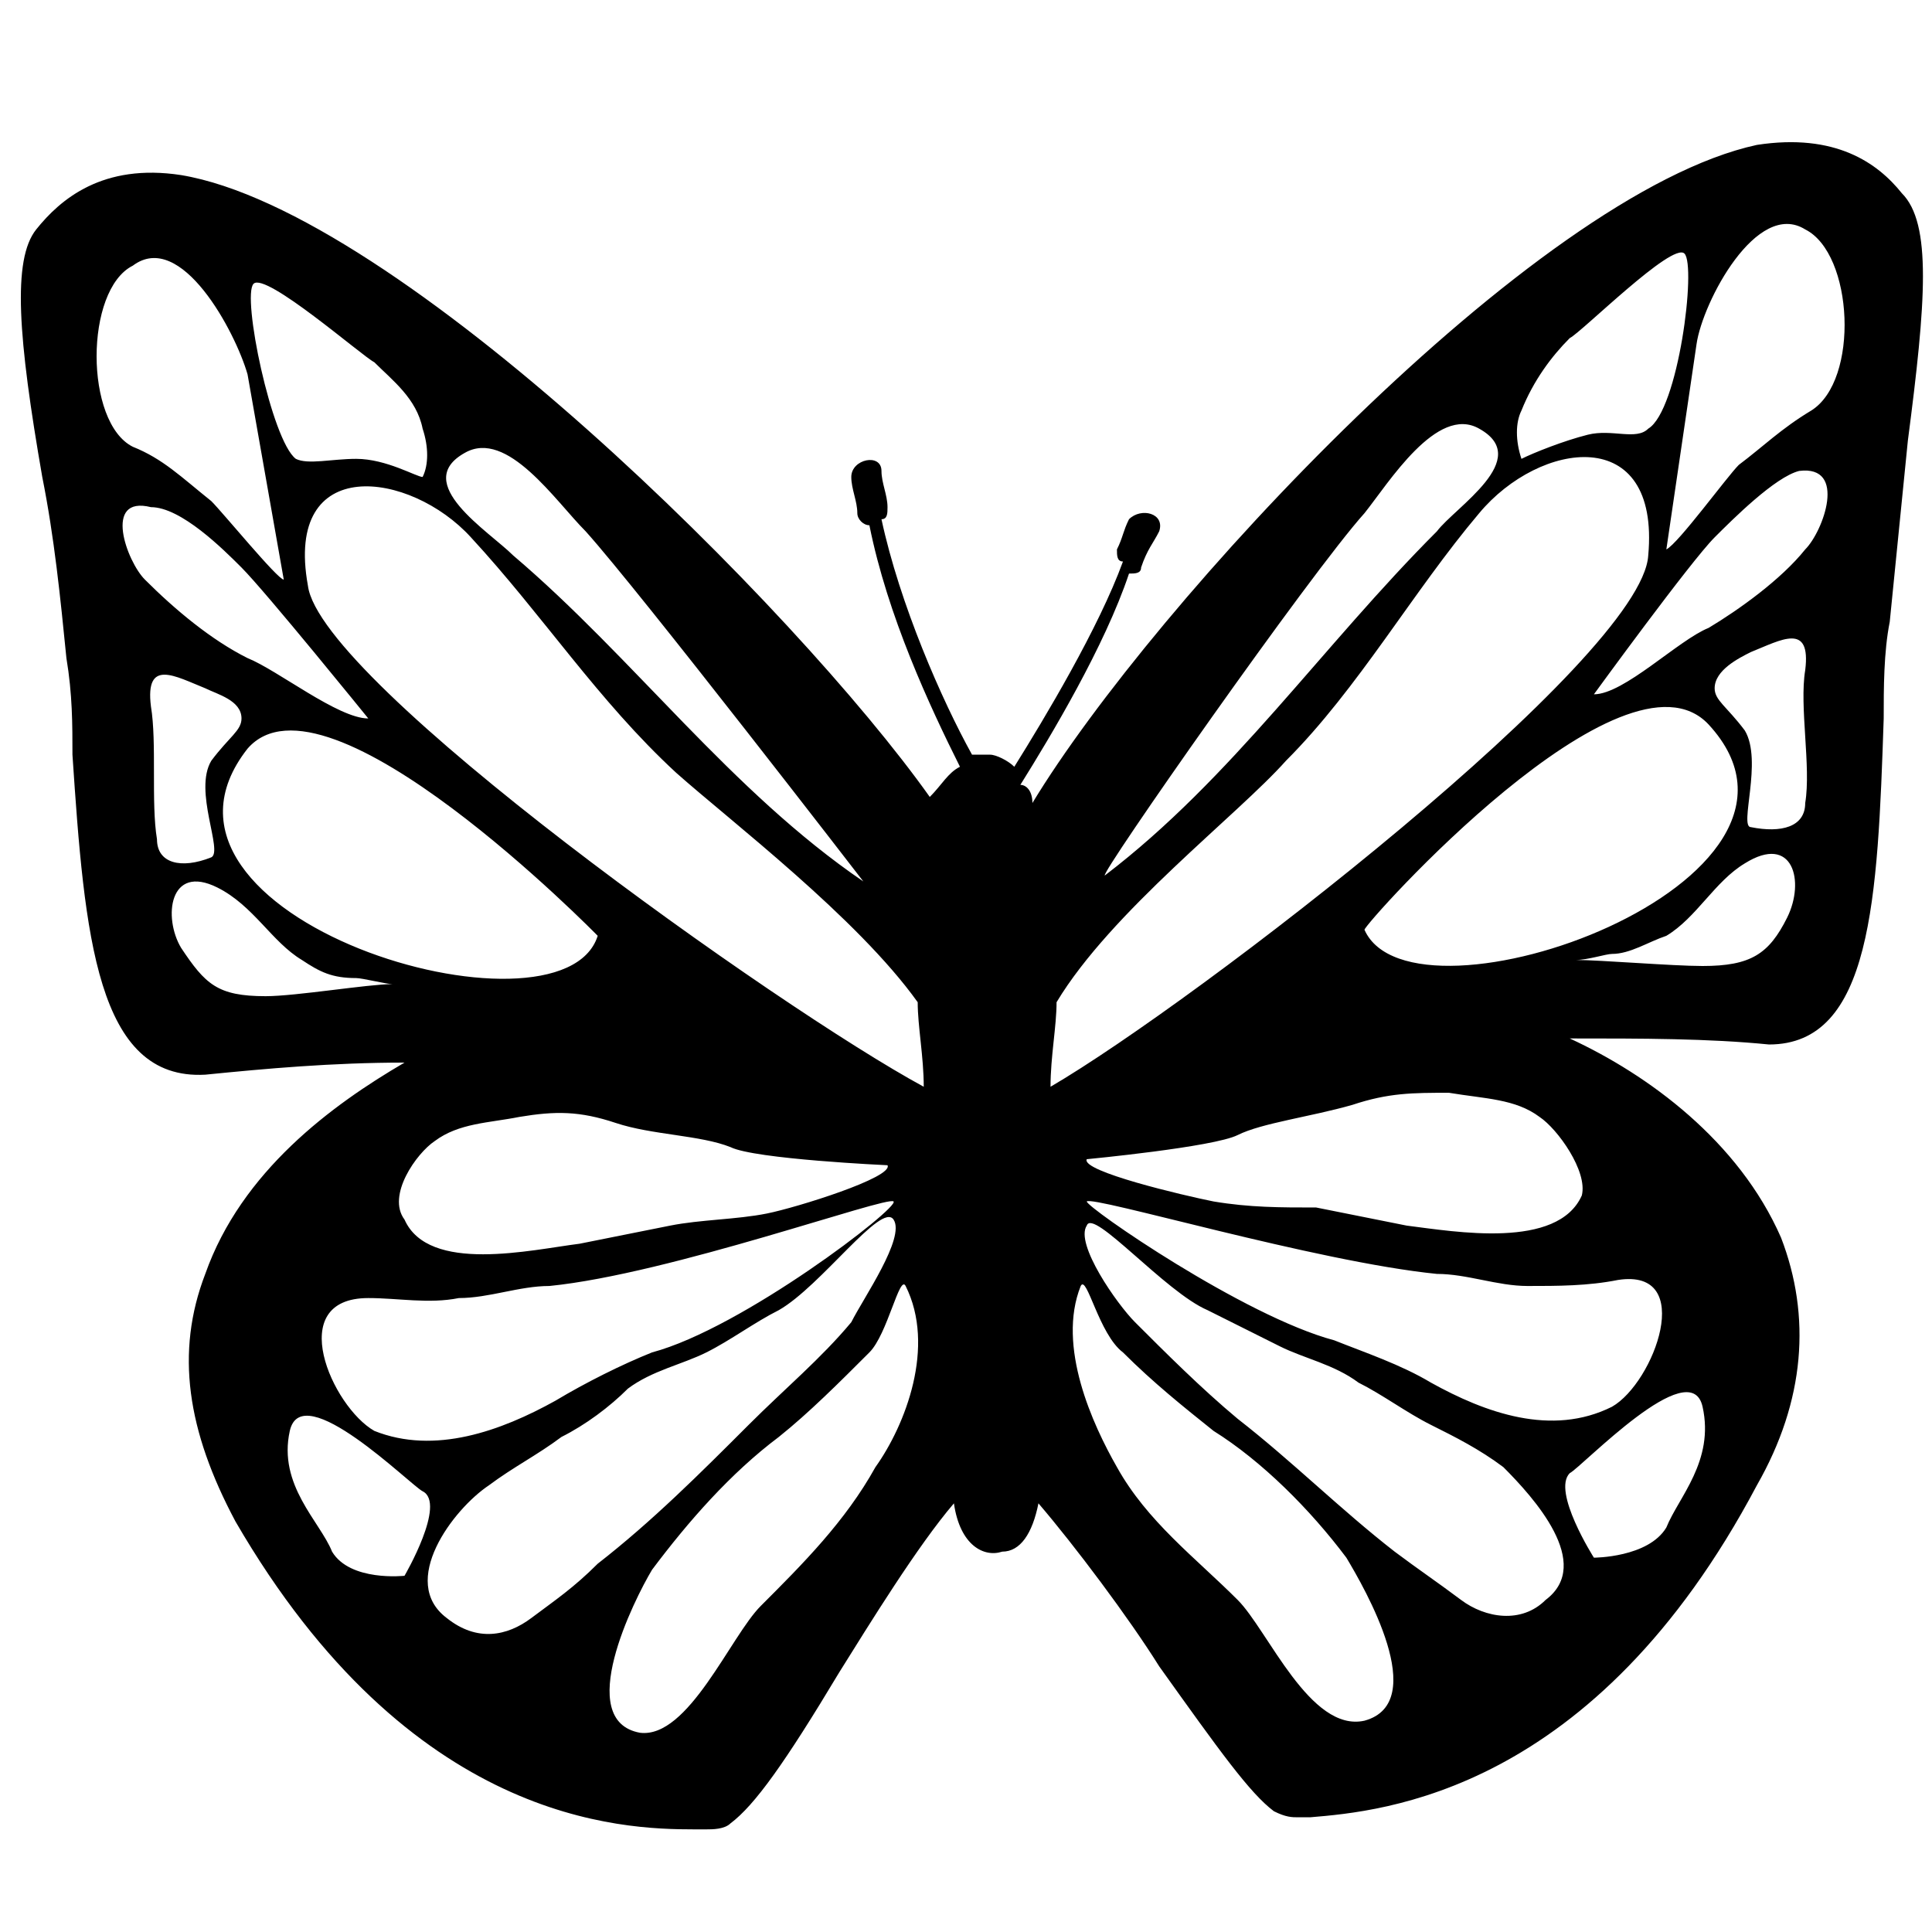
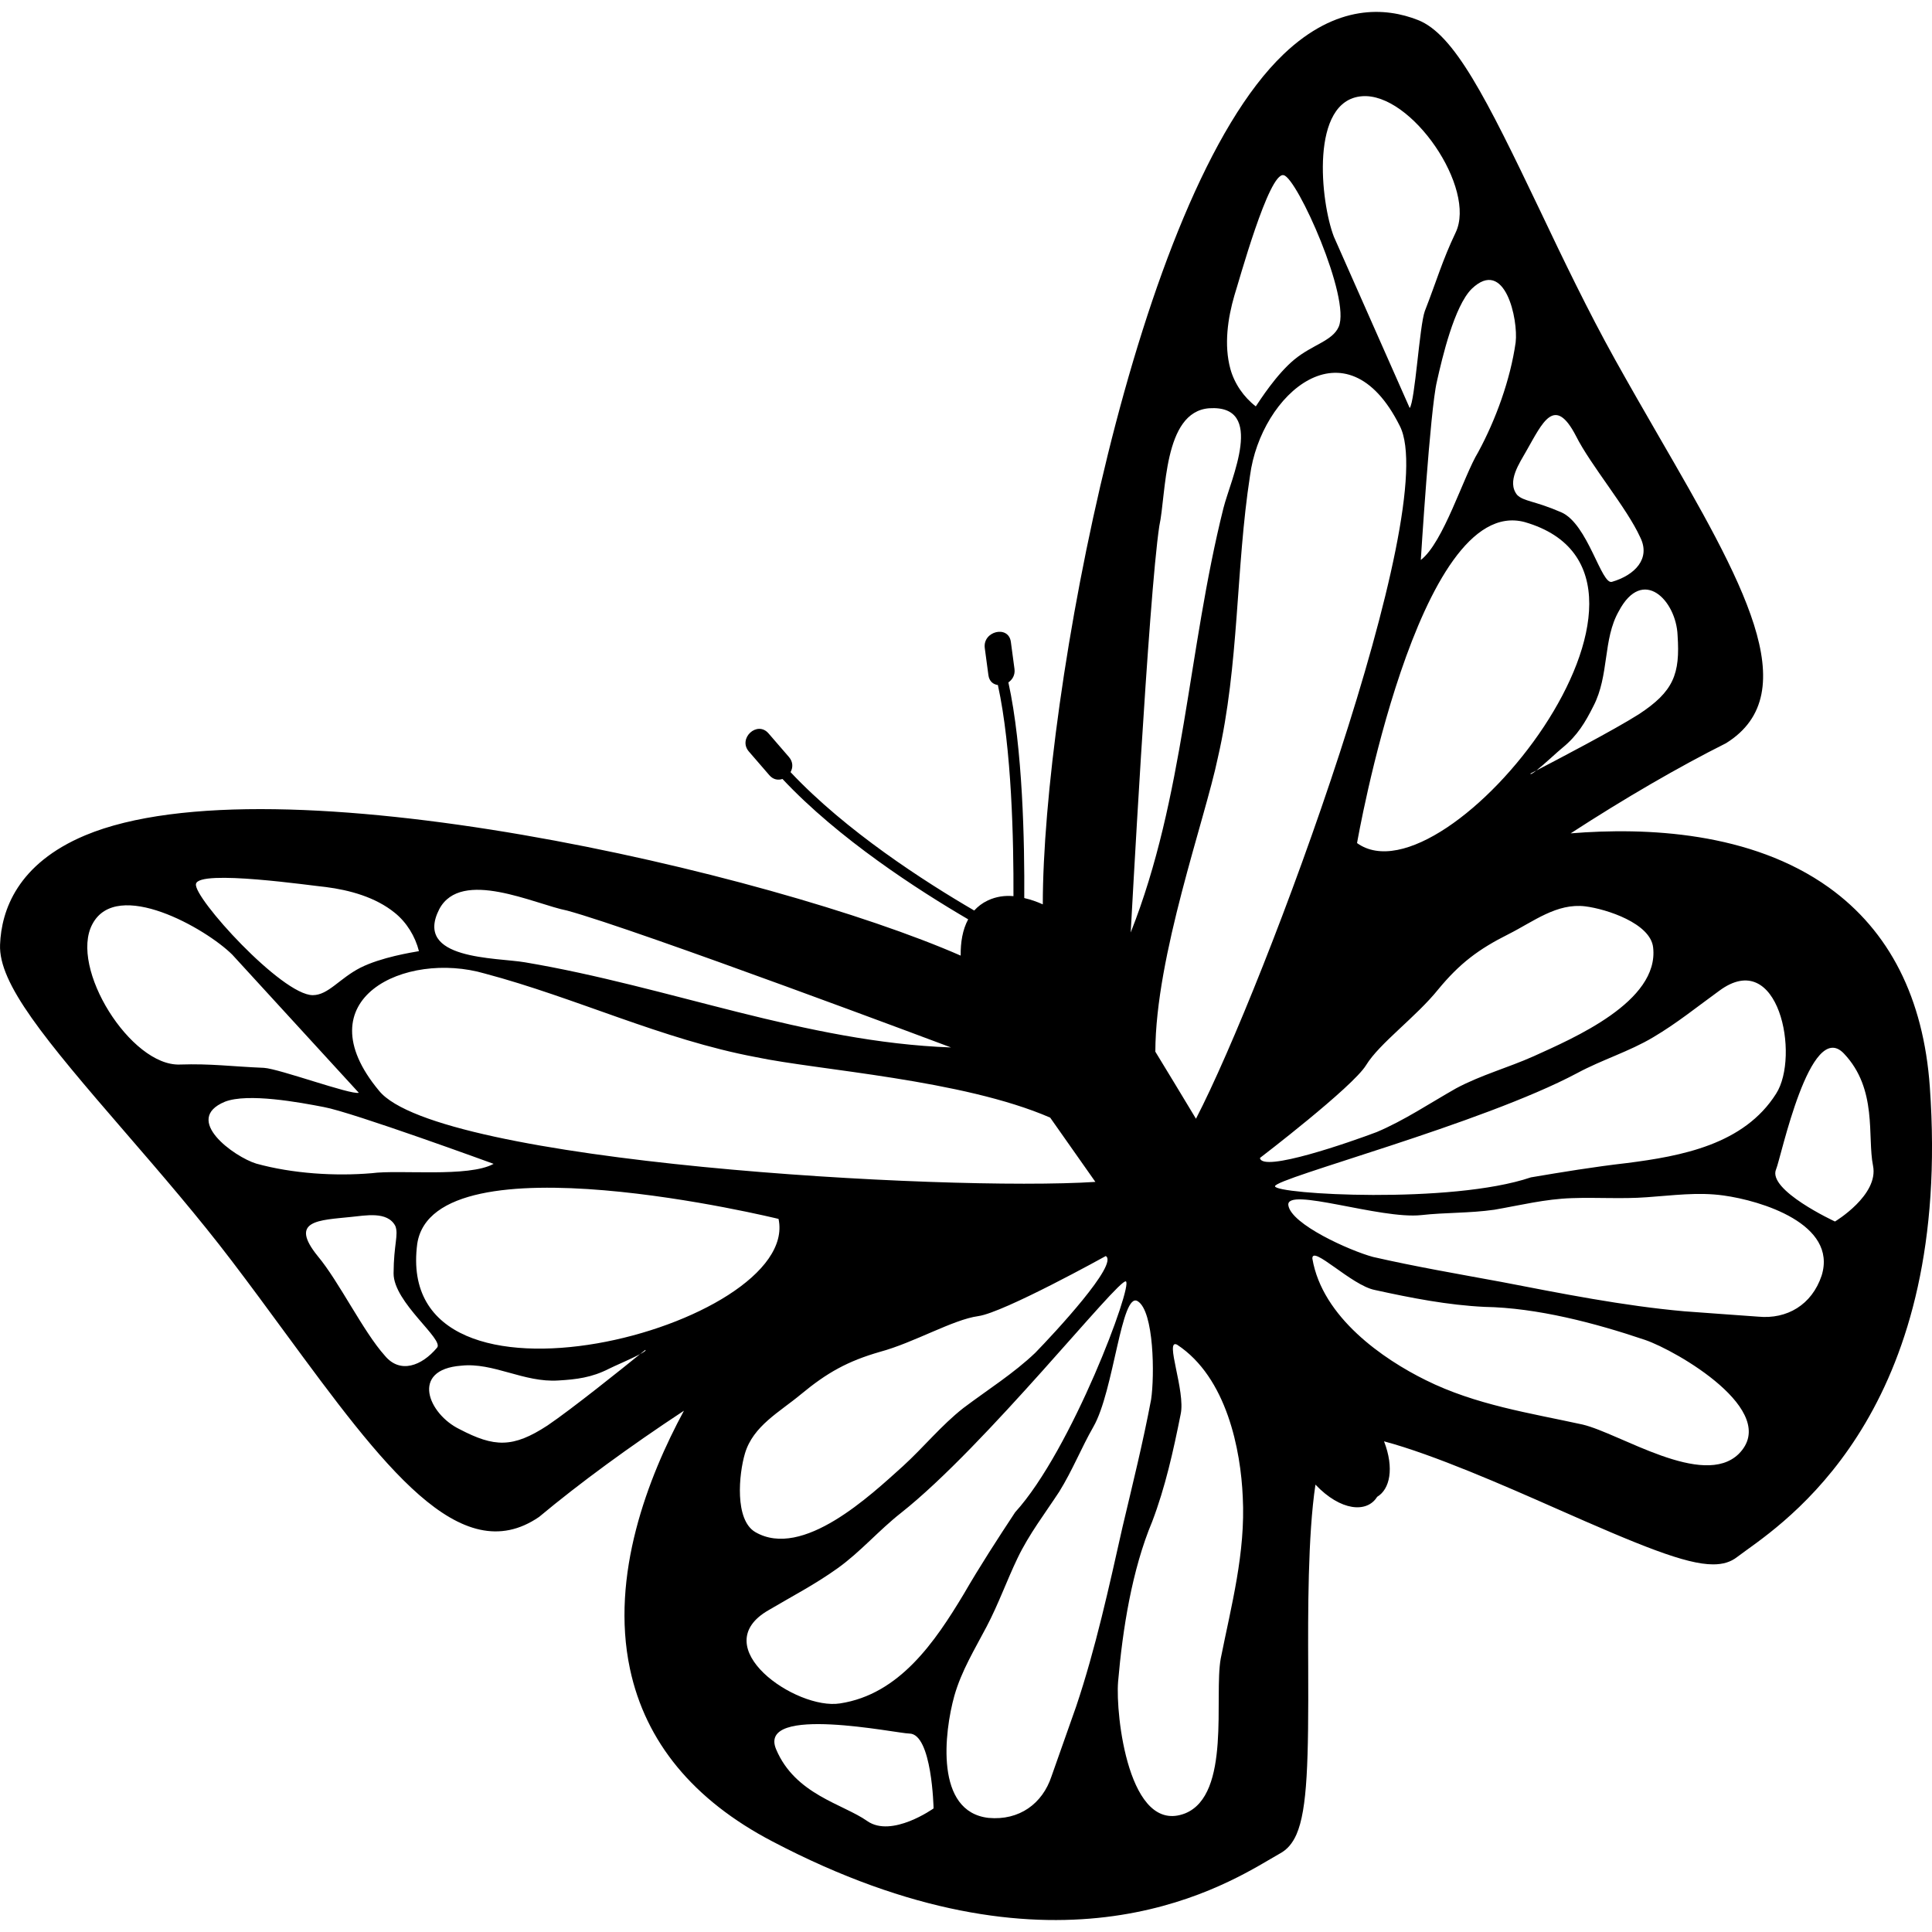
- <svg xmlns="http://www.w3.org/2000/svg" version="1.1" id="Capa_1" x="0px" y="0px" viewBox="0 0 32 32" style="enable-background:new 0 0 32 32;" xml:space="preserve">
+ <svg xmlns="http://www.w3.org/2000/svg" version="1.1" id="Capa_1" x="0px" y="0px" width="32px" height="32px" viewBox="0 0 32 32" style="enable-background:new 0 0 32 32;" xml:space="preserve">
  <g>
-     <path d="M29.1,24.6c0.8-1.4,0.9-2.8,0.4-4.1c-0.7-1.6-2.2-2.7-3.5-3.3c1.2,0,2.3,0,3.3,0.1c1.7,0,1.8-2.4,1.9-5.4   c0-0.5,0-1.1,0.1-1.6c0.1-1,0.2-2,0.3-3c0.3-2.3,0.4-3.6-0.1-4.1c-0.4-0.5-1.1-1-2.4-0.8c-3.7,0.8-10,7.6-12,10.9   C17.1,13.1,17,13,16.9,13c0,0,0,0,0,0c0.5-0.8,1.4-2.3,1.8-3.5c0.1,0,0.2,0,0.2-0.1C19,9.1,19.1,9,19.2,8.8   c0.1-0.3-0.3-0.4-0.5-0.2c-0.1,0.2-0.1,0.3-0.2,0.5c0,0.1,0,0.2,0.1,0.2c-0.4,1.1-1.3,2.6-1.8,3.4c-0.1-0.1-0.3-0.2-0.4-0.2   c-0.1,0-0.2,0-0.3,0c-0.5-0.9-1.2-2.5-1.5-3.9c0.1,0,0.1-0.1,0.1-0.2c0-0.2-0.1-0.4-0.1-0.6c0-0.3-0.5-0.2-0.5,0.1   c0,0.2,0.1,0.4,0.1,0.6c0,0.1,0.1,0.2,0.2,0.2c0.3,1.5,1,3,1.5,4c-0.2,0.1-0.3,0.3-0.5,0.5C13.2,10.1,6.6,3.5,3,2.9   c-1.3-0.2-2,0.4-2.4,0.9C0.2,4.3,0.3,5.6,0.7,7.9c0.2,1,0.3,2,0.4,3c0.1,0.6,0.1,1.1,0.1,1.6c0.2,3,0.4,5.4,2.2,5.3   c1-0.1,2.1-0.2,3.3-0.2c-1.2,0.7-2.7,1.8-3.3,3.5c-0.5,1.3-0.3,2.6,0.5,4.1c2.9,5,6.4,5.1,7.6,5.1c0.1,0,0.1,0,0.2,0   c0.1,0,0.3,0,0.4-0.1c0.4-0.3,0.9-1,1.8-2.5c0.5-0.8,1.3-2.1,1.9-2.8c0.1,0.7,0.5,0.9,0.8,0.8c0.3,0,0.5-0.3,0.6-0.8   c0.6,0.7,1.5,1.9,2,2.7c1,1.4,1.5,2.1,1.9,2.4c0.2,0.1,0.3,0.1,0.4,0.1c0.1,0,0.1,0,0.2,0C22.9,30,26.4,29.7,29.1,24.6z M26.7,23.3   c-1,0.5-2.1,0.1-3-0.4c-0.5-0.3-1.1-0.5-1.6-0.7c-1.5-0.4-4.1-2.2-4.1-2.3c0.1-0.1,3.8,1,5.8,1.2c0.5,0,1,0.2,1.5,0.2   c0.5,0,1,0,1.5-0.1C28.1,21,27.4,22.9,26.7,23.3z M17.5,16.6c0.9-1.5,3-3.1,3.8-4c1.2-1.2,2.1-2.8,3.2-4.1c1-1.2,3-1.5,2.8,0.7   c-0.1,1.7-7.5,7.4-9.9,8.8C17.4,17.5,17.5,17,17.5,16.6z M28.3,12c2.4,2.6-4.9,5.2-5.7,3.4C22.6,15.3,26.9,10.5,28.3,12z    M25.5,18.5c0.3,0.2,0.8,0.9,0.7,1.3c-0.4,0.9-2.1,0.6-2.9,0.5c-0.5-0.1-1-0.2-1.5-0.3c-0.6,0-1.1,0-1.7-0.1   c-0.5-0.1-2.2-0.5-2.1-0.7c0,0,2.1-0.2,2.5-0.4c0.4-0.2,1.2-0.3,1.9-0.5c0.6-0.2,1-0.2,1.6-0.2C24.6,18.2,25.1,18.2,25.5,18.5z    M29.6,15.2C29.3,15.8,29,16,28.2,16c-0.5,0-1.7-0.1-2.1-0.1c-0.1,0-0.1,0-0.1,0c0,0,0,0,0.1,0c0.2,0,0.5-0.1,0.6-0.1   c0.3,0,0.6-0.2,0.9-0.3c0.5-0.3,0.8-0.9,1.3-1.2C29.7,13.8,29.9,14.6,29.6,15.2z M29.9,11.1c-0.1,0.6,0.1,1.6,0,2.2   c0,0.4-0.4,0.5-0.9,0.4c-0.2,0,0.2-1.1-0.1-1.6c-0.3-0.4-0.5-0.5-0.5-0.7c0-0.3,0.4-0.5,0.6-0.6C29.5,10.6,30,10.3,29.9,11.1z    M29.9,9.1c-0.4,0.5-1.1,1-1.6,1.3c-0.5,0.2-1.4,1.1-1.9,1.1c0,0,1.6-2.2,2-2.6c0.3-0.3,1-1,1.4-1.1C30.6,7.7,30.2,8.8,29.9,9.1z    M29.9,3.8c0.8,0.4,0.9,2.5,0.1,3c-0.5,0.3-0.8,0.6-1.2,0.9c-0.2,0.2-1,1.3-1.2,1.4l0.5-3.4C28.2,5,29.1,3.3,29.9,3.8z M26,5.6   c0.2-0.1,1.7-1.6,1.9-1.4c0.2,0.2-0.1,2.6-0.6,2.9c-0.2,0.2-0.6,0-1,0.1c-0.4,0.1-0.9,0.3-1.1,0.4c-0.1-0.3-0.1-0.6,0-0.8   C25.4,6.3,25.7,5.9,26,5.6z M22.6,8.5C23,8,23.8,6.7,24.5,7.1c0.9,0.5-0.4,1.3-0.7,1.7c-1.9,1.9-3.4,4.1-5.5,5.7   C18.2,14.5,21.7,9.5,22.6,8.5z M15.2,16.6c0,0.4,0.1,0.9,0.1,1.4c-2.4-1.3-10-6.7-10.2-8.3C4.7,7.5,6.8,7.8,7.8,8.9   c1.2,1.3,2.1,2.7,3.4,3.9C12.1,13.6,14.2,15.2,15.2,16.6z M7.7,7.5c0.7-0.4,1.5,0.8,2,1.3c0.9,1,4.6,5.8,4.6,5.8   c-2.2-1.5-3.8-3.7-5.8-5.4C8.1,8.8,6.8,8,7.7,7.5z M6.2,6C6.5,6.3,6.9,6.6,7,7.1c0.1,0.3,0.1,0.6,0,0.8c-0.1,0-0.6-0.3-1.1-0.3   c-0.4,0-0.8,0.1-1,0C4.5,7.3,4,4.9,4.2,4.7C4.4,4.5,6,5.9,6.2,6z M2.2,7.4c-0.8-0.4-0.8-2.6,0-3C3,3.8,3.9,5.5,4.1,6.2l0.6,3.4   c-0.1,0-1-1.1-1.2-1.3C3,7.9,2.7,7.6,2.2,7.4z M2.4,9.6C2.1,9.3,1.7,8.2,2.5,8.4C3,8.4,3.7,9.1,4,9.4c0.4,0.4,2.1,2.5,2.1,2.5   c-0.5,0-1.5-0.8-2-1C3.5,10.6,2.9,10.1,2.4,9.6z M2.6,13.9c-0.1-0.6,0-1.6-0.1-2.2c-0.1-0.8,0.4-0.5,0.9-0.3   C3.6,11.5,4,11.6,4,11.9c0,0.2-0.2,0.3-0.5,0.7c-0.3,0.5,0.2,1.5,0,1.6C3,14.4,2.6,14.3,2.6,13.9z M6.5,16.3   c-0.4,0-1.6,0.2-2.1,0.2c-0.8,0-1-0.2-1.4-0.8c-0.3-0.5-0.2-1.4,0.6-1C4.2,15,4.5,15.6,5,15.9c0.3,0.2,0.5,0.3,0.9,0.3   C6,16.2,6.4,16.3,6.5,16.3c0.1,0,0.1,0,0.1,0C6.7,16.3,6.6,16.3,6.5,16.3z M4.1,12.4c1.3-1.5,5.8,3.1,5.8,3.1   C9.3,17.4,1.9,15.2,4.1,12.4z M7.2,18.9c0.4-0.3,0.9-0.3,1.4-0.4c0.6-0.1,1-0.1,1.6,0.1c0.6,0.2,1.4,0.2,1.9,0.4   c0.4,0.2,2.6,0.3,2.6,0.3c0.1,0.2-1.5,0.7-2,0.8c-0.5,0.1-1.1,0.1-1.6,0.2c-0.5,0.1-1,0.2-1.5,0.3c-0.8,0.1-2.5,0.5-2.9-0.4   C6.4,19.8,6.9,19.1,7.2,18.9z M6.1,21.5c0.5,0,1,0.1,1.5,0c0.5,0,1-0.2,1.5-0.2c2-0.2,5.6-1.5,5.7-1.4c0.1,0.1-2.5,2.1-4,2.5   c-0.5,0.2-1.1,0.5-1.6,0.8c-0.9,0.5-2,0.9-3,0.5C5.5,23.3,4.7,21.5,6.1,21.5z M5.5,25.7c-0.2-0.5-0.9-1.1-0.7-2s2,0.9,2.2,1   c0.4,0.2-0.3,1.4-0.3,1.4S5.8,26.2,5.5,25.7z M8.8,26.8c-0.4,0.3-0.9,0.4-1.4,0c-0.8-0.6,0.1-1.8,0.7-2.2c0.4-0.3,0.8-0.5,1.2-0.8   c0.4-0.2,0.8-0.5,1.1-0.8c0.4-0.3,0.9-0.4,1.3-0.6c0.4-0.2,0.8-0.5,1.2-0.7c0.7-0.4,1.7-1.8,1.9-1.5c0.2,0.3-0.5,1.3-0.7,1.7   c-0.5,0.6-1.1,1.1-1.7,1.7c-0.8,0.8-1.6,1.6-2.5,2.3C9.5,26.3,9.2,26.5,8.8,26.8z M12.6,26.6c-0.5,0.5-1.2,2.2-2,2.1   c-1.1-0.2-0.1-2.2,0.2-2.7c0.6-0.8,1.3-1.6,2.1-2.2c0.5-0.4,1-0.9,1.5-1.4c0.3-0.3,0.5-1.3,0.6-1.1c0.5,1,0,2.3-0.5,3   C14,25.2,13.3,25.9,12.6,26.6z M22.6,28.5c-0.9,0.2-1.6-1.5-2.1-2c-0.7-0.7-1.5-1.3-2-2.2c-0.4-0.7-1-2-0.6-3   c0.1-0.2,0.3,0.8,0.7,1.1c0.5,0.5,1,0.9,1.5,1.3c0.8,0.5,1.6,1.3,2.2,2.1C22.6,26.3,23.7,28.2,22.6,28.5z M25.6,26.5   c-0.4,0.4-1,0.3-1.4,0c-0.4-0.3-0.7-0.5-1.1-0.8c-0.9-0.7-1.7-1.5-2.6-2.2c-0.6-0.5-1.2-1.1-1.7-1.6c-0.3-0.3-1-1.3-0.8-1.6   c0.1-0.3,1.3,1.1,2,1.4c0.4,0.2,0.8,0.4,1.2,0.6c0.4,0.2,0.9,0.3,1.3,0.6c0.4,0.2,0.8,0.5,1.2,0.7c0.4,0.2,0.8,0.4,1.2,0.7   C25.4,24.8,26.4,25.9,25.6,26.5z M26.4,25.8c0,0-0.7-1.1-0.4-1.4c0.2-0.1,2-2,2.2-1.1c0.2,0.9-0.4,1.5-0.6,2   C27.3,25.8,26.4,25.8,26.4,25.8z" />
+     <path d="M31.964,18.004c-0.104-1.472-0.668-2.584-1.673-3.305c-1.29-0.923-3.024-0.998-4.276-0.896   c0.903-0.586,1.793-1.102,2.573-1.493c1.344-0.836,0.261-2.708-1.11-5.078c-0.238-0.412-0.485-0.841-0.729-1.279   c-0.445-0.8-0.853-1.649-1.244-2.472c-0.887-1.855-1.417-2.916-2.021-3.15c-0.526-0.207-1.341-0.276-2.225,0.568   c-2.444,2.333-3.986,10.65-3.987,14.08c-0.098-0.044-0.197-0.079-0.298-0.102c-0.003-0.002-0.006-0.003-0.009-0.004   c0.006-0.908-0.024-2.486-0.263-3.57c0.066-0.046,0.114-0.122,0.101-0.223c-0.02-0.149-0.04-0.299-0.06-0.448   c-0.038-0.283-0.469-0.18-0.432,0.102c0.02,0.149,0.04,0.299,0.06,0.448c0.014,0.104,0.08,0.154,0.157,0.164   c0.23,1.047,0.262,2.592,0.258,3.497c-0.142-0.013-0.286,0.006-0.426,0.072c-0.091,0.043-0.164,0.1-0.224,0.166   c-0.82-0.478-2.125-1.316-3.042-2.292c0.041-0.074,0.044-0.168-0.026-0.25c-0.113-0.131-0.227-0.262-0.339-0.392   c-0.188-0.217-0.512,0.085-0.325,0.301c0.113,0.13,0.226,0.261,0.339,0.392c0.065,0.075,0.146,0.086,0.217,0.062   c0.929,0.991,2.245,1.839,3.076,2.325c-0.093,0.172-0.127,0.381-0.124,0.601c-3.143-1.375-11.381-3.296-14.499-1.993   c-1.127,0.472-1.39,1.246-1.412,1.81c-0.027,0.646,0.731,1.558,2.075,3.112c0.596,0.69,1.212,1.403,1.766,2.132   c0.304,0.399,0.597,0.799,0.879,1.183c1.622,2.206,2.902,3.948,4.208,3.053c0.67-0.559,1.5-1.167,2.399-1.759   c-0.596,1.104-1.223,2.725-0.894,4.275c0.257,1.211,1.049,2.173,2.356,2.857c4.624,2.429,7.358,0.819,8.256,0.291   c0.062-0.036,0.114-0.067,0.157-0.091c0.115-0.063,0.203-0.162,0.27-0.313c0.183-0.418,0.201-1.23,0.195-2.767   c-0.004-0.896-0.007-2.188,0.12-3.028c0.416,0.439,0.854,0.475,1.022,0.202c0.211-0.125,0.286-0.474,0.114-0.919   c0.821,0.218,2.016,0.744,2.838,1.107c1.404,0.621,2.157,0.931,2.613,0.931c0.165,0,0.292-0.04,0.396-0.121   c0.039-0.03,0.087-0.065,0.146-0.107C29.765,25.074,32.335,23.213,31.964,18.004z M29.418,18.115   c-0.532,0.842-1.565,1.034-2.481,1.15c-0.532,0.061-1.062,0.148-1.581,0.236c-1.319,0.447-4.238,0.28-4.238,0.147   s3.427-1.033,5.007-1.875c0.414-0.223,0.856-0.354,1.256-0.592c0.397-0.235,0.724-0.502,1.093-0.769   C29.463,15.677,29.816,17.495,29.418,18.115z M19.136,17.419c0.004-1.591,0.82-3.833,1.036-4.872   c0.354-1.536,0.295-3.131,0.532-4.667c0.177-1.359,1.595-2.6,2.48-0.827c0.705,1.358-2.231,9.268-3.375,11.477   C19.572,18.136,19.345,17.761,19.136,17.419z M25.253,8.647c3.072,0.886-1.299,6.381-2.776,5.317   C22.477,13.965,23.48,8.175,25.253,8.647z M26.258,15.012c0.354,0.045,1.078,0.281,1.123,0.68c0.103,0.9-1.329,1.507-1.979,1.803   c-0.428,0.191-0.871,0.31-1.284,0.531c-0.443,0.251-0.856,0.53-1.314,0.724c-0.428,0.162-1.905,0.679-1.935,0.429   c0,0,1.535-1.173,1.758-1.537c0.221-0.362,0.827-0.797,1.195-1.255c0.354-0.429,0.665-0.665,1.167-0.916   C25.4,15.264,25.785,14.954,26.258,15.012z M27.786,10.523c0.044,0.643-0.066,0.93-0.643,1.308   c-0.408,0.259-1.386,0.77-1.696,0.931c-0.057,0.045-0.099,0.071-0.099,0.051c0,0,0.038-0.019,0.099-0.051   c0.132-0.104,0.356-0.316,0.434-0.378c0.244-0.199,0.377-0.421,0.51-0.687c0.266-0.51,0.155-1.107,0.421-1.573   C27.21,9.371,27.764,9.947,27.786,10.523z M26.103,7.221c0.244,0.487,0.842,1.189,1.064,1.678c0.177,0.354-0.089,0.627-0.465,0.737   c-0.178,0.066-0.399-0.959-0.843-1.151c-0.442-0.192-0.621-0.178-0.731-0.288c-0.177-0.222,0.044-0.531,0.155-0.731   C25.549,7.001,25.748,6.536,26.103,7.221z M25.104,5.671c-0.088,0.621-0.332,1.286-0.62,1.817   c-0.243,0.398-0.575,1.499-0.951,1.787c0,0,0.154-2.488,0.266-2.954c0.089-0.398,0.288-1.248,0.576-1.536   C24.928,4.253,25.149,5.295,25.104,5.671z M22.558,1.594c0.819-0.066,1.905,1.529,1.551,2.26c-0.222,0.466-0.311,0.79-0.51,1.3   c-0.088,0.244-0.162,1.494-0.25,1.604L22.093,3.92C21.871,3.344,21.693,1.662,22.558,1.594z M20.446,4.892   c0.066-0.199,0.573-2.057,0.816-1.99c0.222,0.044,1.117,2.042,0.911,2.511c-0.104,0.235-0.43,0.293-0.731,0.539   c-0.3,0.246-0.575,0.68-0.642,0.779c-0.2-0.154-0.354-0.377-0.421-0.62C20.27,5.712,20.336,5.27,20.446,4.892z M19.202,8.711   c0.117-0.532,0.06-1.891,0.826-1.949c0.945-0.06,0.354,1.181,0.236,1.654c-0.591,2.362-0.648,4.785-1.536,7.029   C18.729,15.445,19.023,9.892,19.202,8.711z M17.394,18.511c0.23,0.328,0.484,0.688,0.749,1.065   c-2.485,0.16-10.903-0.32-11.865-1.51c-1.268-1.522,0.437-2.324,1.752-1.941c1.502,0.398,2.939,1.093,4.489,1.384   C13.558,17.728,15.936,17.879,17.394,18.511z M7.276,15.058c0.362-0.68,1.583-0.081,2.117,0.024   c1.154,0.312,6.359,2.267,6.359,2.267c-2.412-0.088-4.654-1.005-7.056-1.41C8.217,15.857,6.845,15.901,7.276,15.058z M5.397,14.692   c0.39,0.05,0.822,0.166,1.143,0.428c0.196,0.158,0.337,0.389,0.399,0.634c-0.118,0.021-0.626,0.101-0.971,0.275   c-0.347,0.178-0.53,0.453-0.787,0.454c-0.513,0.001-1.983-1.62-1.935-1.841C3.284,14.393,5.188,14.674,5.397,14.692z M2.979,17.632   c-0.812,0.031-1.838-1.604-1.448-2.327c0.407-0.765,1.879,0.072,2.317,0.508L5.943,18.1c-0.137,0.036-1.312-0.396-1.57-0.413   C3.827,17.664,3.495,17.615,2.979,17.632z M4.244,19.273c-0.363-0.111-1.228-0.731-0.519-1.025c0.379-0.148,1.237,0.01,1.638,0.088   c0.471,0.085,2.813,0.941,2.813,0.941C7.76,19.506,6.62,19.37,6.156,19.432C5.554,19.483,4.848,19.44,4.244,19.273z M6.374,22.454   c-0.357-0.397-0.76-1.229-1.109-1.646c-0.487-0.6,0.02-0.596,0.552-0.652c0.227-0.021,0.6-0.101,0.731,0.15   c0.057,0.146-0.027,0.303-0.029,0.785c-0.002,0.483,0.85,1.099,0.718,1.233C6.984,22.625,6.626,22.759,6.374,22.454z    M10.602,22.428c-0.272,0.221-1.132,0.911-1.533,1.182c-0.576,0.377-0.884,0.361-1.455,0.063c-0.52-0.251-0.825-0.989,0.025-1.053   c0.533-0.058,1.037,0.283,1.61,0.245c0.297-0.017,0.553-0.049,0.833-0.192C10.169,22.628,10.455,22.508,10.602,22.428   c0.053-0.043,0.086-0.069,0.086-0.069C10.707,22.367,10.666,22.395,10.602,22.428z M6.911,20.6   c0.277-1.812,5.984-0.411,5.984-0.411C13.276,21.968,6.491,23.771,6.911,20.6z M12.339,24.073c0.136-0.457,0.574-0.685,0.928-0.98   c0.432-0.358,0.773-0.548,1.307-0.702c0.567-0.153,1.208-0.534,1.629-0.592c0.422-0.058,2.112-0.995,2.112-0.995   c0.219,0.128-0.848,1.274-1.168,1.603c-0.36,0.343-0.782,0.607-1.19,0.914c-0.369,0.29-0.655,0.647-1.002,0.964   c-0.532,0.478-1.66,1.547-2.445,1.091C12.165,25.174,12.237,24.416,12.339,24.073z M12.736,26.666   c0.392-0.232,0.766-0.424,1.142-0.694c0.376-0.27,0.676-0.623,1.045-0.913c1.404-1.109,3.604-3.889,3.725-3.835   c0.122,0.055-0.896,2.794-1.834,3.824c-0.289,0.438-0.583,0.891-0.851,1.354c-0.476,0.792-1.065,1.662-2.05,1.812   C13.186,28.329,11.664,27.275,12.736,26.666z M14.364,30.162c-0.405-0.285-1.193-0.438-1.509-1.188s2.016-0.26,2.205-0.261   c0.378-0.001,0.403,1.24,0.403,1.24S14.77,30.447,14.364,30.162z M17.416,29.422c-0.149,0.451-0.532,0.735-1.043,0.688   c-0.891-0.101-0.734-1.418-0.566-2.022c0.118-0.415,0.338-0.771,0.536-1.149c0.193-0.367,0.332-0.759,0.511-1.132   c0.191-0.398,0.452-0.736,0.691-1.101c0.22-0.355,0.366-0.727,0.565-1.074c0.341-0.593,0.462-2.248,0.734-2.08   c0.271,0.166,0.281,1.235,0.222,1.628c-0.135,0.716-0.305,1.398-0.474,2.114c-0.221,0.983-0.446,2.014-0.767,2.969   C17.687,28.654,17.554,29.031,17.416,29.422z M20.219,27.472c-0.114,0.627,0.175,2.253-0.589,2.563   c-0.935,0.365-1.155-1.634-1.111-2.179c0.075-0.87,0.229-1.852,0.565-2.654c0.216-0.567,0.35-1.169,0.471-1.776   c0.086-0.382-0.273-1.261-0.059-1.154c0.826,0.543,1.055,1.752,1.088,2.522C20.632,25.718,20.393,26.597,20.219,27.472z    M28.798,24.082c-0.591,0.575-1.965-0.34-2.585-0.487c-0.871-0.191-1.772-0.324-2.601-0.737c-0.693-0.342-1.709-1.034-1.875-2.011   c-0.011-0.237,0.649,0.444,1.034,0.519c0.605,0.133,1.211,0.251,1.817,0.28c0.871,0.015,1.831,0.267,2.659,0.547   C27.764,22.369,29.507,23.373,28.798,24.082z M30.172,21.128c-0.163,0.487-0.576,0.725-1.049,0.68   c-0.414-0.028-0.813-0.06-1.227-0.089c-1.004-0.089-2.038-0.295-3.027-0.486c-0.725-0.134-1.418-0.252-2.127-0.414   c-0.385-0.104-1.358-0.54-1.403-0.856c-0.044-0.314,1.521,0.236,2.201,0.163c0.398-0.045,0.797-0.03,1.211-0.089   c0.428-0.074,0.842-0.178,1.285-0.192c0.414-0.015,0.826,0.016,1.24-0.015c0.429-0.029,0.843-0.089,1.271-0.029   C29.167,19.886,30.438,20.271,30.172,21.128z M30.393,20.232c0,0-1.126-0.521-0.975-0.866c0.077-0.174,0.562-2.508,1.123-1.916   c0.561,0.591,0.385,1.374,0.482,1.857C31.123,19.795,30.393,20.232,30.393,20.232z" />
  </g>
+   <g>
+ </g>
+   <g>
+ </g>
+   <g>
+ </g>
+   <g>
+ </g>
+   <g>
+ </g>
+   <g>
+ </g>
+   <g>
+ </g>
+   <g>
+ </g>
+   <g>
+ </g>
+   <g>
+ </g>
+   <g>
+ </g>
+   <g>
+ </g>
+   <g>
+ </g>
+   <g>
+ </g>
+   <g>
+ </g>
</svg>
